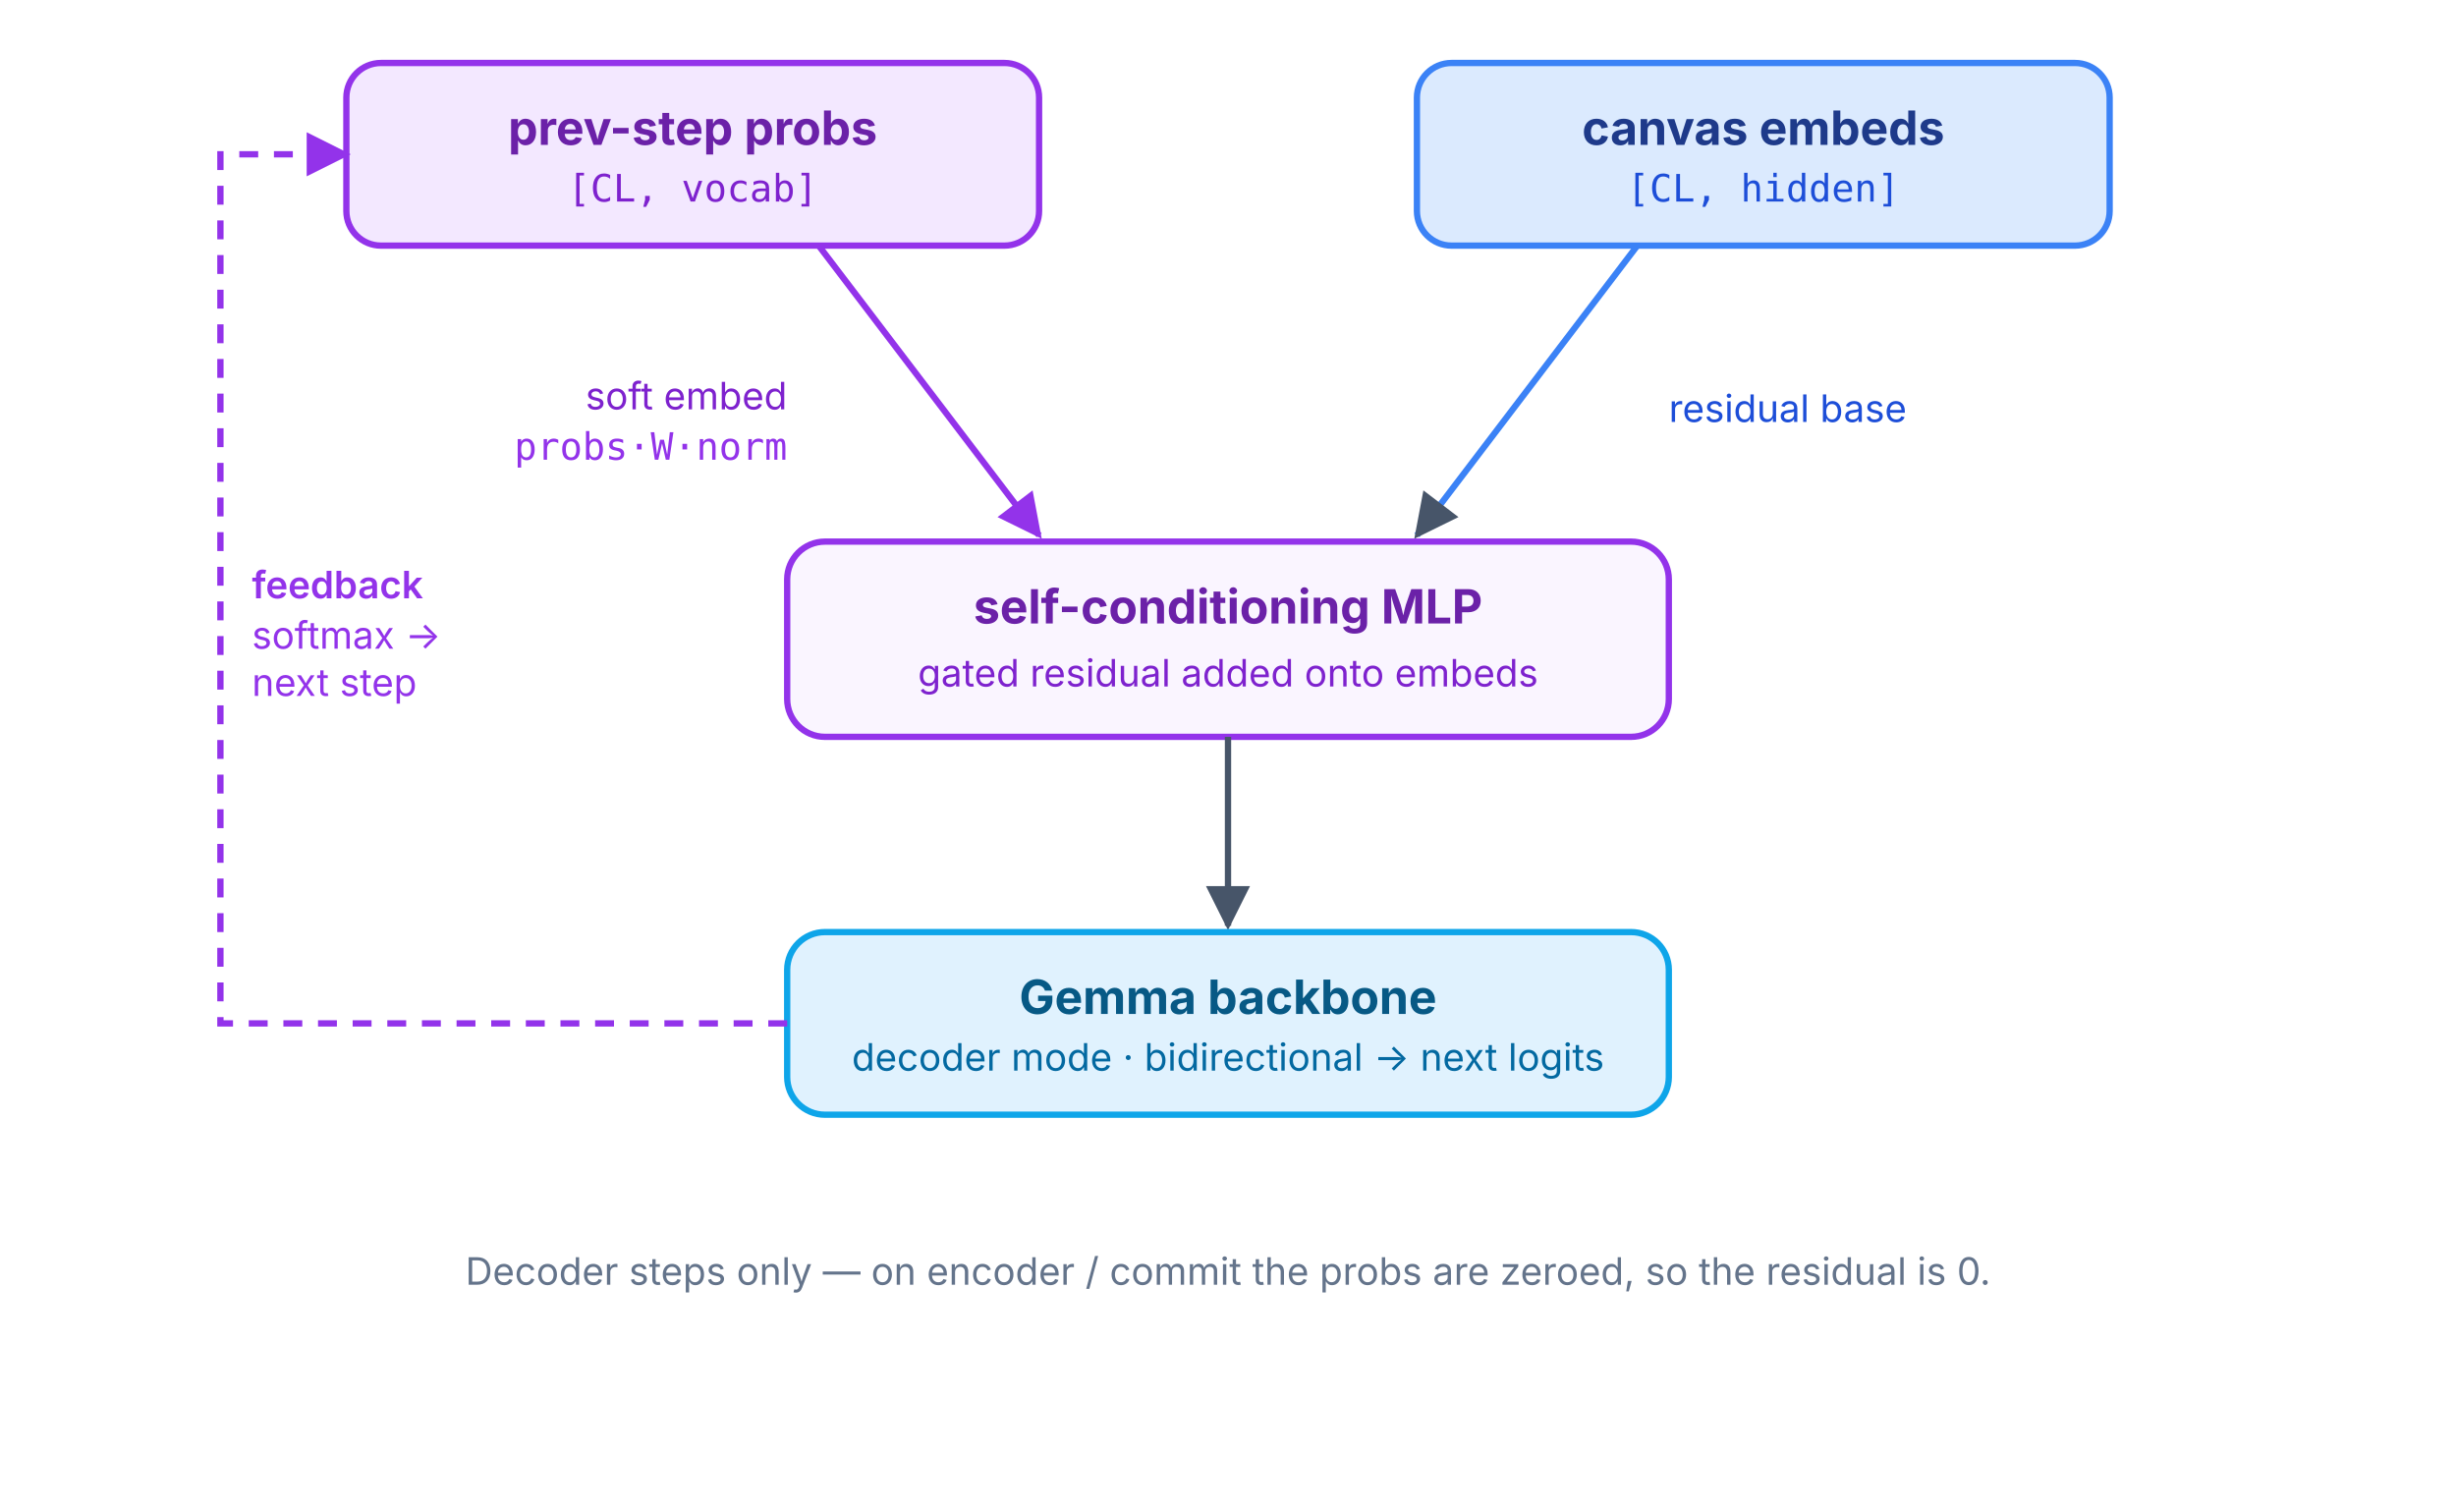
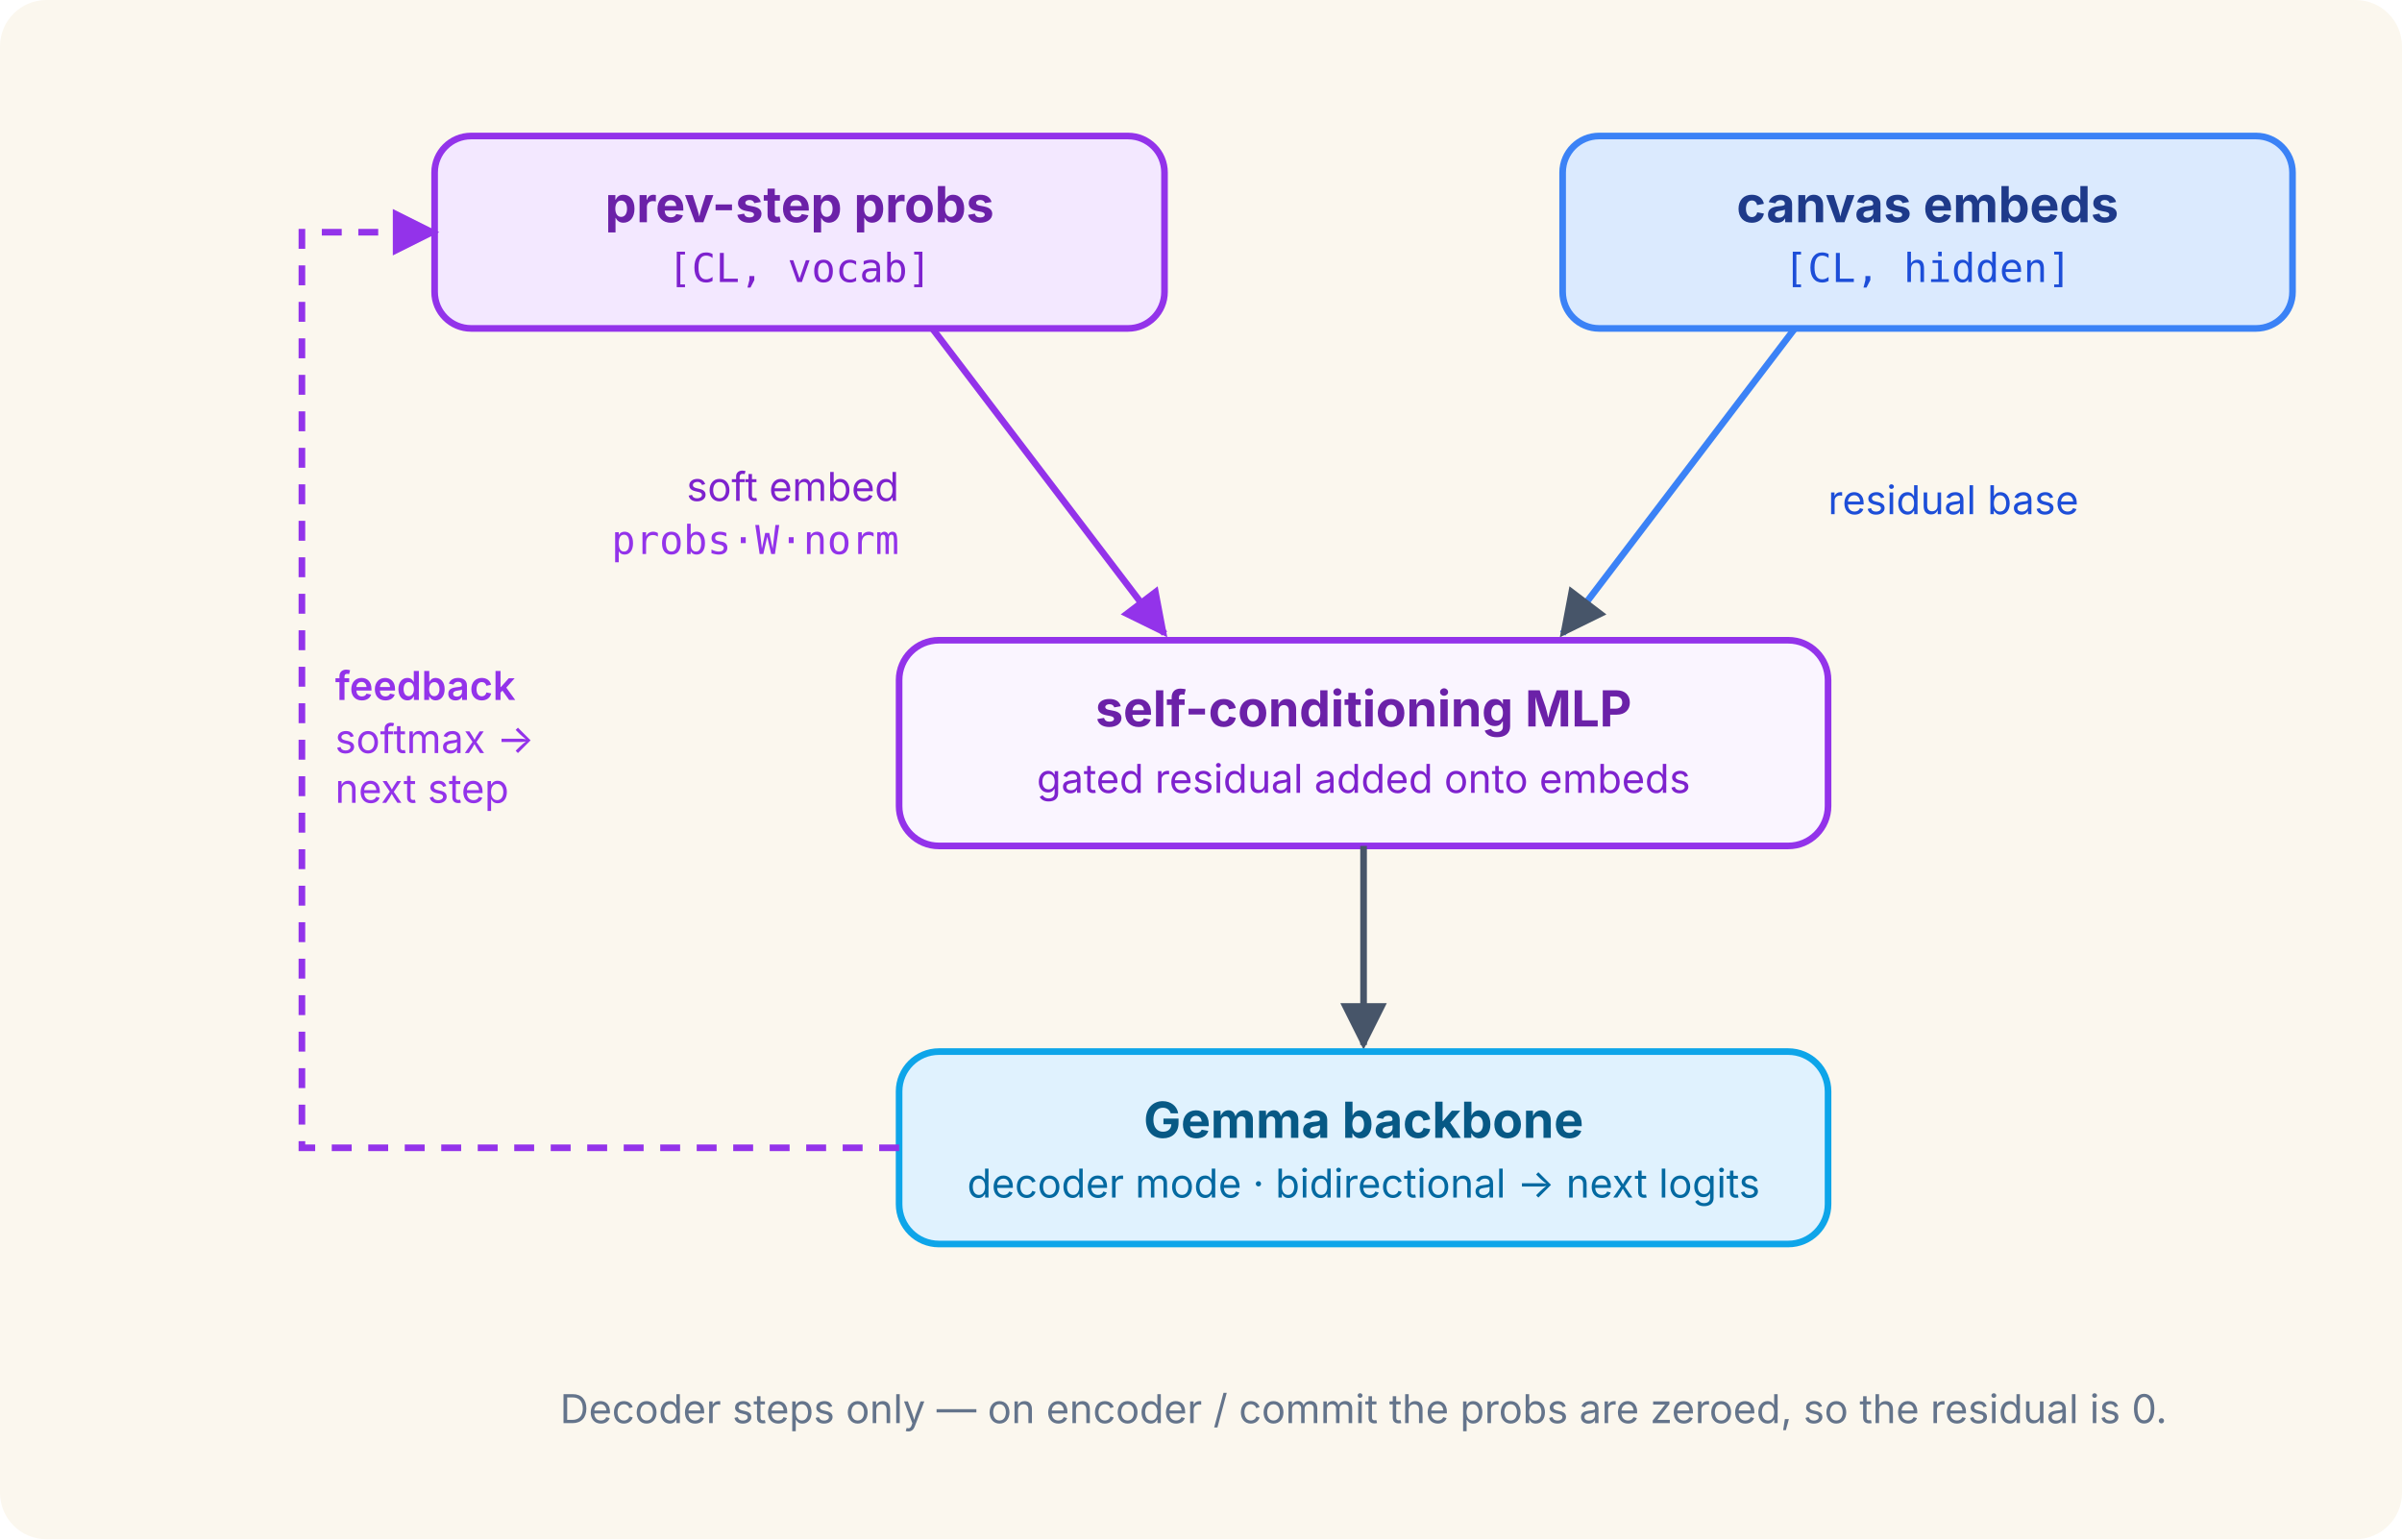
- <svg xmlns="http://www.w3.org/2000/svg" width="780" height="480" viewBox="0 80 780 480" font-family="'Inter','Helvetica Neue',Arial,sans-serif">
+ <svg xmlns="http://www.w3.org/2000/svg" width="724" height="464" viewBox="-21 59 724 464" font-family="'Inter','Helvetica Neue',Arial,sans-serif">
+   <rect id="cream-bg" x="-21" y="59" width="724" height="464" rx="14" ry="14" fill="#FBF7EE" />
  <defs>
    <marker id="a" viewBox="0 0 10 10" refX="9" refY="5" markerWidth="7" markerHeight="7" orient="auto-start-reverse">
      <path d="M0,0 L10,5 L0,10 z" fill="#475569" />
    </marker>
    <marker id="ap" viewBox="0 0 10 10" refX="9" refY="5" markerWidth="7" markerHeight="7" orient="auto-start-reverse">
      <path d="M0,0 L10,5 L0,10 z" fill="#9333EA" />
    </marker>
    <style>
      .title{font-size:24px;font-weight:700;fill:#0f172a}
      .hdr  {font-size:15px;font-weight:700}
      .sub  {font-size:12px}
      .lbl  {font-size:12px;font-weight:600}
      .mono {font-family:'SF Mono',Menlo,Consolas,monospace}
      .edge {stroke:#475569;stroke-width:2;fill:none}
    </style>
  </defs>
  <rect x="110" y="100" width="220" height="58" rx="11" fill="#F3E8FF" stroke="#9333EA" stroke-width="2" />
  <text x="220" y="126" text-anchor="middle" class="hdr" fill="#6b21a8">prev-step probs</text>
  <text x="220" y="144" text-anchor="middle" class="sub mono" fill="#7e22ce">[CL, vocab]</text>
  <rect x="450" y="100" width="220" height="58" rx="11" fill="#DBEAFE" stroke="#3B82F6" stroke-width="2" />
  <text x="560" y="126" text-anchor="middle" class="hdr" fill="#1E3A8A">canvas embeds</text>
  <text x="560" y="144" text-anchor="middle" class="sub mono" fill="#1d4ed8">[CL, hidden]</text>
  <path d="M260,158 L330,250" fill="none" stroke="#9333EA" stroke-width="2" marker-end="url(#ap)" />
  <text x="250" y="210" text-anchor="end" class="sub" fill="#7e22ce">soft embed</text>
  <text x="250" y="226" text-anchor="end" class="sub mono" fill="#9333EA">probs·W·norm</text>
  <path d="M520,158 L450,250" fill="none" stroke="#3B82F6" stroke-width="2" marker-end="url(#a)" />
  <text x="530" y="214" class="sub" fill="#1d4ed8">residual base</text>
  <rect x="250" y="252" width="280" height="62" rx="12" fill="#FAF5FF" stroke="#9333EA" stroke-width="2" />
  <text x="390" y="278" text-anchor="middle" class="hdr" fill="#6b21a8">self-conditioning MLP</text>
  <text x="390" y="298" text-anchor="middle" class="sub" fill="#7e22ce">gated residual added onto embeds</text>
  <path class="edge" d="M390,314 V374" marker-end="url(#a)" />
  <rect x="250" y="376" width="280" height="58" rx="12" fill="#E0F2FE" stroke="#0EA5E9" stroke-width="2" />
  <text x="390" y="402" text-anchor="middle" class="hdr" fill="#075985">Gemma backbone</text>
  <text x="390" y="420" text-anchor="middle" class="sub" fill="#0369a1">decoder mode · bidirectional → next logits</text>
  <path d="M250,405 H70 V129 H110" fill="none" stroke="#9333EA" stroke-width="2" stroke-dasharray="6 5" marker-end="url(#ap)" />
  <text x="80" y="270" class="lbl" fill="#9333EA">feedback</text>
  <text x="80" y="286" class="sub" fill="#9333EA">softmax →</text>
  <text x="80" y="301" class="sub" fill="#9333EA">next step</text>
  <text x="390" y="488" text-anchor="middle" class="sub" fill="#64748b">Decoder steps only — on encoder / commit the probs are zeroed, so the residual is 0.</text>
</svg>
